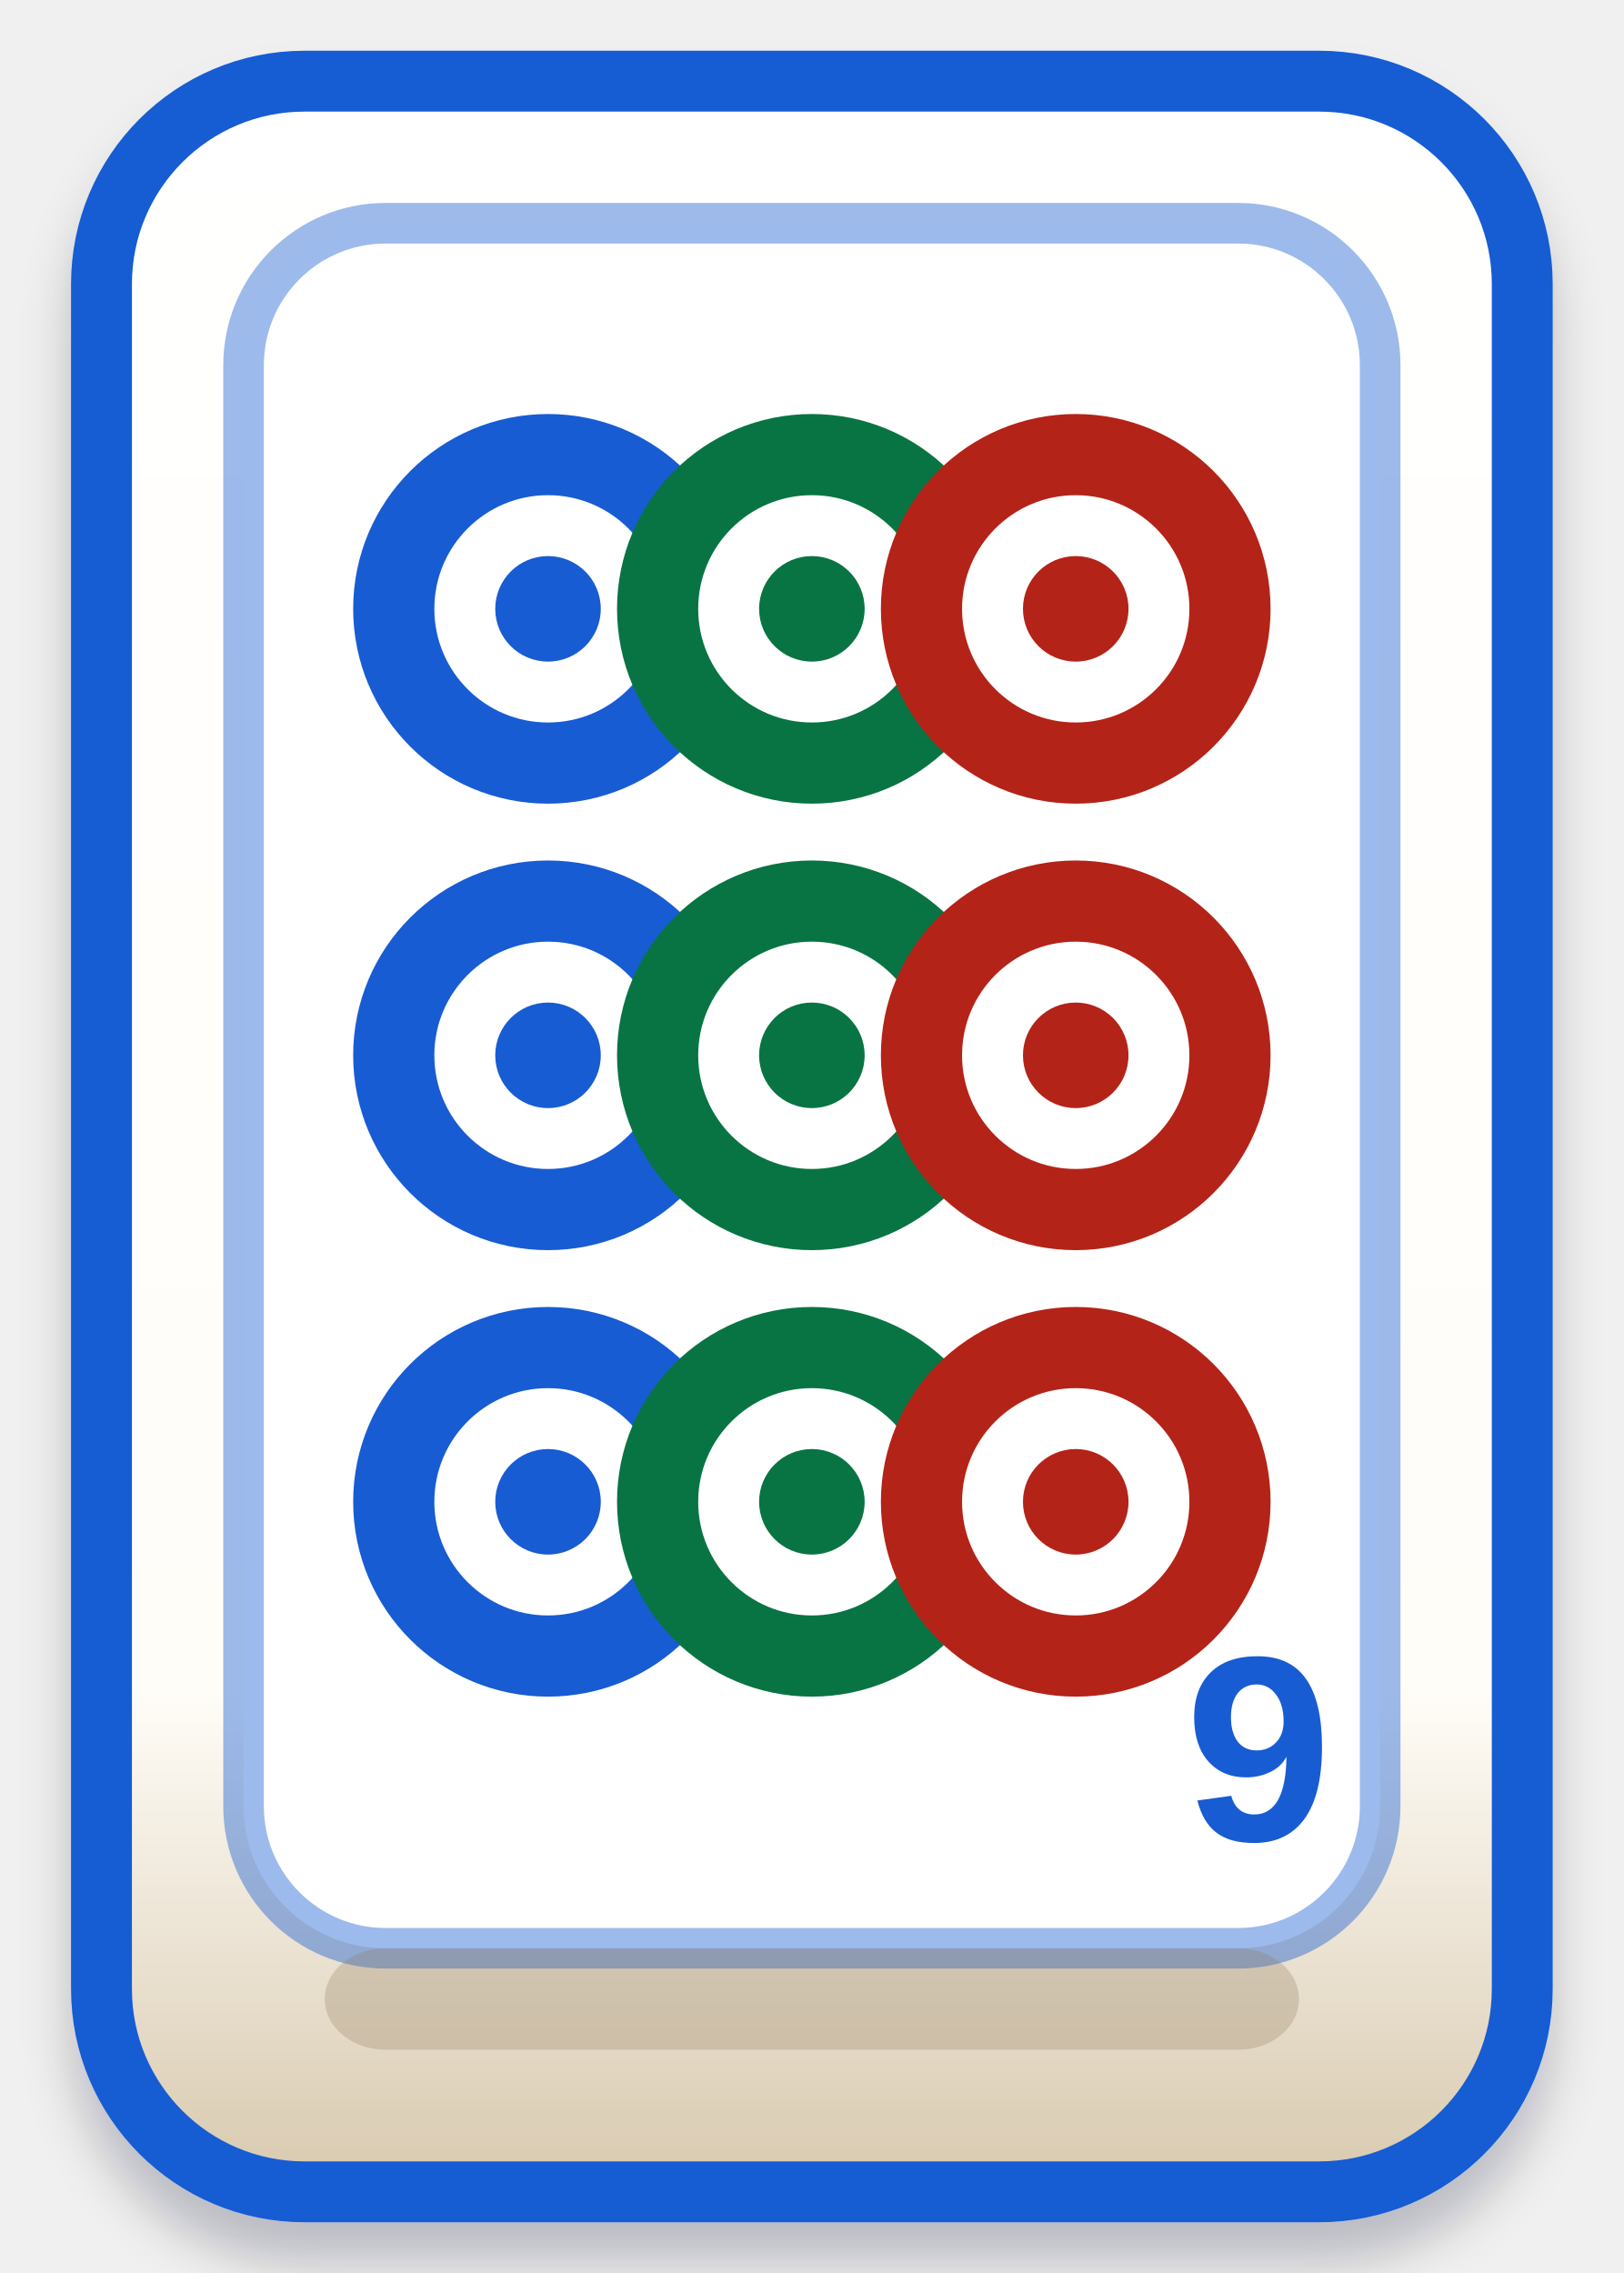
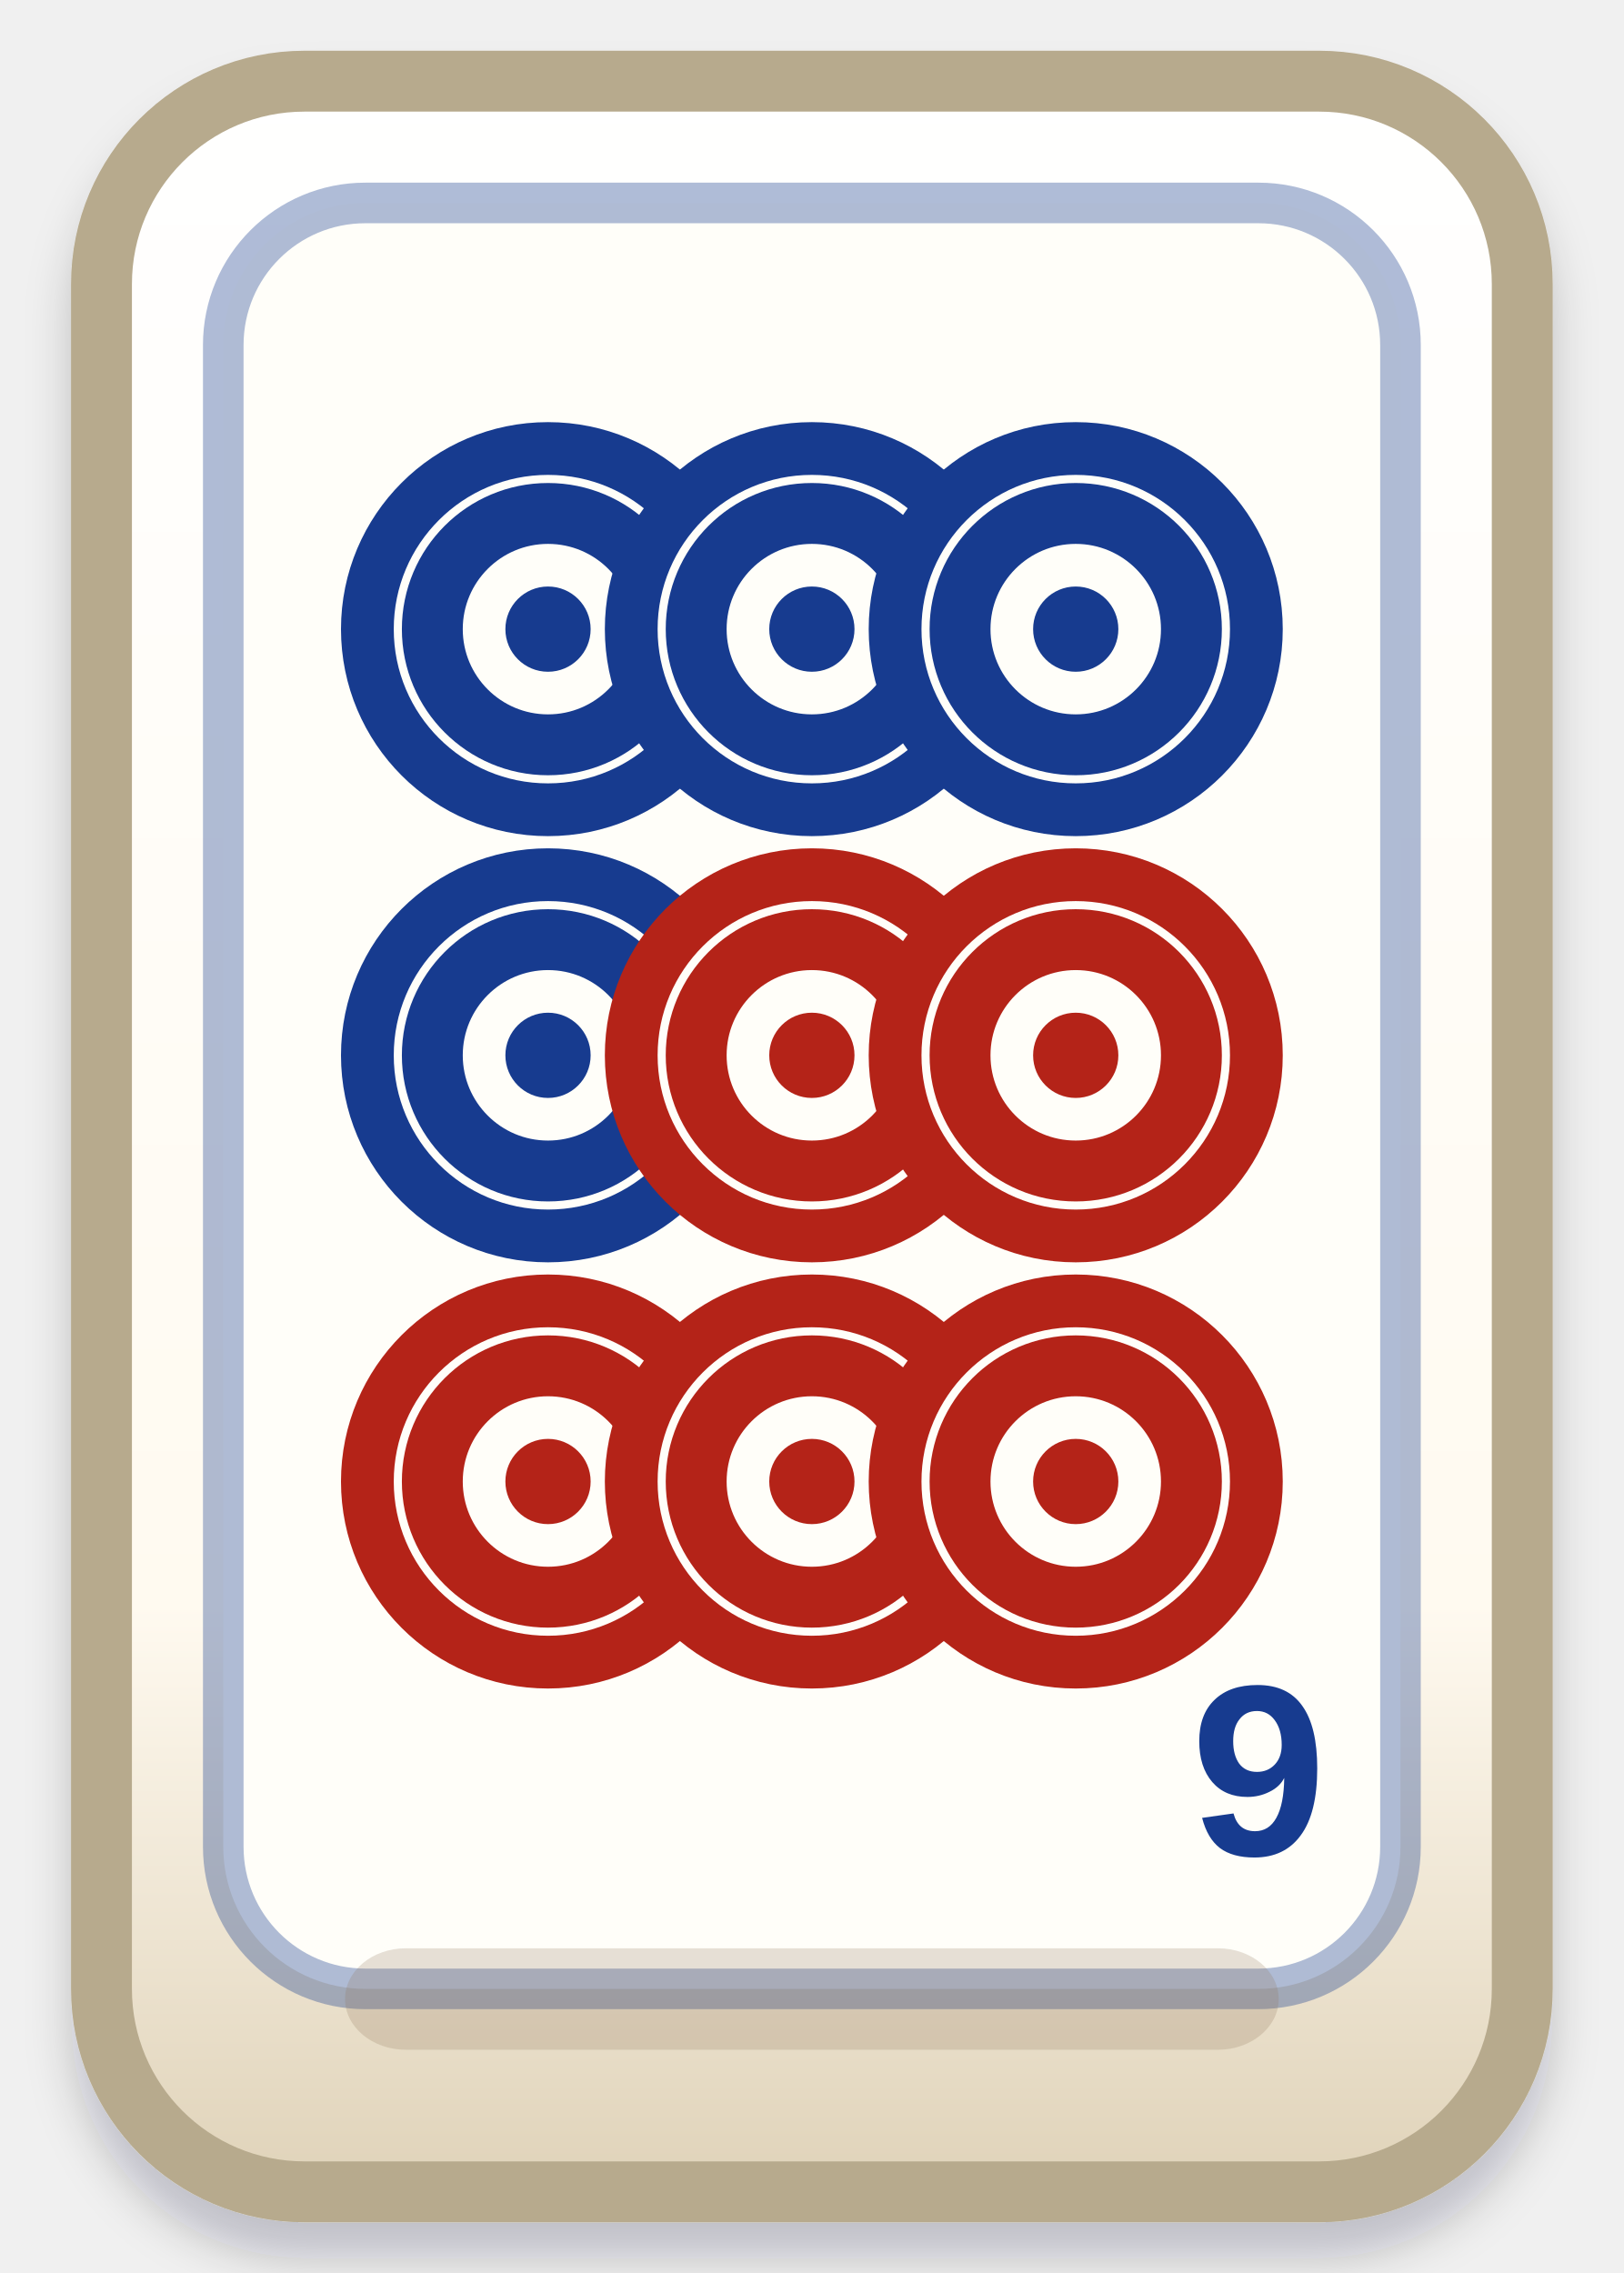
<svg xmlns="http://www.w3.org/2000/svg" viewBox="0 0 80 112" role="img">
  <defs>
    <linearGradient id="tileBase" x1="0" y1="0" x2="0" y2="1">
      <stop offset="0" stop-color="#ffffff" />
-       <stop offset="0.76" stop-color="#fffdf8" />
-       <stop offset="1" stop-color="#d7c8ad" />
+       <stop offset="0.72" stop-color="#fffaf0" />
+       <stop offset="1" stop-color="#dfd2b8" />
    </linearGradient>
    <filter id="tileShadow" x="-20%" y="-20%" width="140%" height="140%">
-       <feDropShadow dx="0" dy="2" stdDeviation="1.2" flood-color="#0f172a" flood-opacity="0.22" />
+       <feDropShadow dx="0" dy="1.8" stdDeviation="1.1" flood-color="#0f172a" flood-opacity="0.20" />
    </filter>
  </defs>
-   <rect x="5" y="4" width="70" height="104" rx="10" fill="url(#tileBase)" stroke="#175cd3" stroke-width="3" filter="url(#tileShadow)" />
-   <rect x="12" y="11" width="56" height="85" rx="7" fill="#fff" stroke="#175cd3" stroke-opacity="0.42" stroke-width="2" />
-   <circle cx="27" cy="30" r="7.6" fill="#fff" stroke="#175cd3" stroke-width="4" />
-   <circle cx="27" cy="30" r="2.6" fill="#175cd3" />
-   <circle cx="40" cy="30" r="7.6" fill="#fff" stroke="#087443" stroke-width="4" />
-   <circle cx="40" cy="30" r="2.6" fill="#087443" />
-   <circle cx="53" cy="30" r="7.6" fill="#fff" stroke="#b42318" stroke-width="4" />
-   <circle cx="53" cy="30" r="2.6" fill="#b42318" />
-   <circle cx="27" cy="52" r="7.6" fill="#fff" stroke="#175cd3" stroke-width="4" />
-   <circle cx="27" cy="52" r="2.6" fill="#175cd3" />
-   <circle cx="40" cy="52" r="7.6" fill="#fff" stroke="#087443" stroke-width="4" />
-   <circle cx="40" cy="52" r="2.6" fill="#087443" />
-   <circle cx="53" cy="52" r="7.6" fill="#fff" stroke="#b42318" stroke-width="4" />
-   <circle cx="53" cy="52" r="2.6" fill="#b42318" />
-   <circle cx="27" cy="74" r="7.6" fill="#fff" stroke="#175cd3" stroke-width="4" />
-   <circle cx="27" cy="74" r="2.6" fill="#175cd3" />
-   <circle cx="40" cy="74" r="7.6" fill="#fff" stroke="#087443" stroke-width="4" />
-   <circle cx="40" cy="74" r="2.6" fill="#087443" />
-   <circle cx="53" cy="74" r="7.6" fill="#fff" stroke="#b42318" stroke-width="4" />
-   <circle cx="53" cy="74" r="2.6" fill="#b42318" />
-   <text x="62" y="87" text-anchor="middle" dominant-baseline="middle" font-family="Arial, 'Noto Sans JP', sans-serif" font-size="13" font-weight="900" fill="#175cd3">9</text>
-   <rect x="16" y="96" width="48" height="5" rx="3" fill="#8b7355" opacity="0.26" />
+   <rect x="5" y="4" width="70" height="104" rx="10" fill="url(#tileBase)" stroke="#b7aa8d" stroke-width="3" filter="url(#tileShadow)" />
+   <rect x="11" y="10" width="58" height="88" rx="7" fill="#fffef9" stroke="#173b8f" stroke-opacity="0.34" stroke-width="2" />
+   <circle cx="27" cy="31" r="8.9" fill="#fffef9" stroke="#173b8f" stroke-width="2.6" />
+   <circle cx="27" cy="31" r="5.7" fill="none" stroke="#173b8f" stroke-width="3" />
+   <circle cx="27" cy="31" r="2.1" fill="#173b8f" />
+   <circle cx="40" cy="31" r="8.9" fill="#fffef9" stroke="#173b8f" stroke-width="2.6" />
+   <circle cx="40" cy="31" r="5.7" fill="none" stroke="#173b8f" stroke-width="3" />
+   <circle cx="40" cy="31" r="2.1" fill="#173b8f" />
+   <circle cx="53" cy="31" r="8.9" fill="#fffef9" stroke="#173b8f" stroke-width="2.6" />
+   <circle cx="53" cy="31" r="5.7" fill="none" stroke="#173b8f" stroke-width="3" />
+   <circle cx="53" cy="31" r="2.1" fill="#173b8f" />
+   <circle cx="27" cy="52" r="8.9" fill="#fffef9" stroke="#173b8f" stroke-width="2.6" />
+   <circle cx="27" cy="52" r="5.7" fill="none" stroke="#173b8f" stroke-width="3" />
+   <circle cx="27" cy="52" r="2.1" fill="#173b8f" />
+   <circle cx="40" cy="52" r="8.9" fill="#fffef9" stroke="#b42318" stroke-width="2.6" />
+   <circle cx="40" cy="52" r="5.7" fill="none" stroke="#b42318" stroke-width="3" />
+   <circle cx="40" cy="52" r="2.1" fill="#b42318" />
+   <circle cx="53" cy="52" r="8.9" fill="#fffef9" stroke="#b42318" stroke-width="2.6" />
+   <circle cx="53" cy="52" r="5.7" fill="none" stroke="#b42318" stroke-width="3" />
+   <circle cx="53" cy="52" r="2.1" fill="#b42318" />
+   <circle cx="27" cy="73" r="8.9" fill="#fffef9" stroke="#b42318" stroke-width="2.6" />
+   <circle cx="27" cy="73" r="5.7" fill="none" stroke="#b42318" stroke-width="3" />
+   <circle cx="27" cy="73" r="2.1" fill="#b42318" />
+   <circle cx="40" cy="73" r="8.9" fill="#fffef9" stroke="#b42318" stroke-width="2.6" />
+   <circle cx="40" cy="73" r="5.7" fill="none" stroke="#b42318" stroke-width="3" />
+   <circle cx="40" cy="73" r="2.1" fill="#b42318" />
+   <circle cx="53" cy="73" r="8.9" fill="#fffef9" stroke="#b42318" stroke-width="2.6" />
+   <circle cx="53" cy="73" r="5.7" fill="none" stroke="#b42318" stroke-width="3" />
+   <circle cx="53" cy="73" r="2.1" fill="#b42318" />
+   <text x="62" y="88" text-anchor="middle" dominant-baseline="middle" font-family="Arial, sans-serif" font-size="12" font-weight="900" fill="#173b8f">9</text>
+   <rect x="17" y="96" width="46" height="5" rx="3" fill="#8b7355" opacity="0.22" />
</svg>
